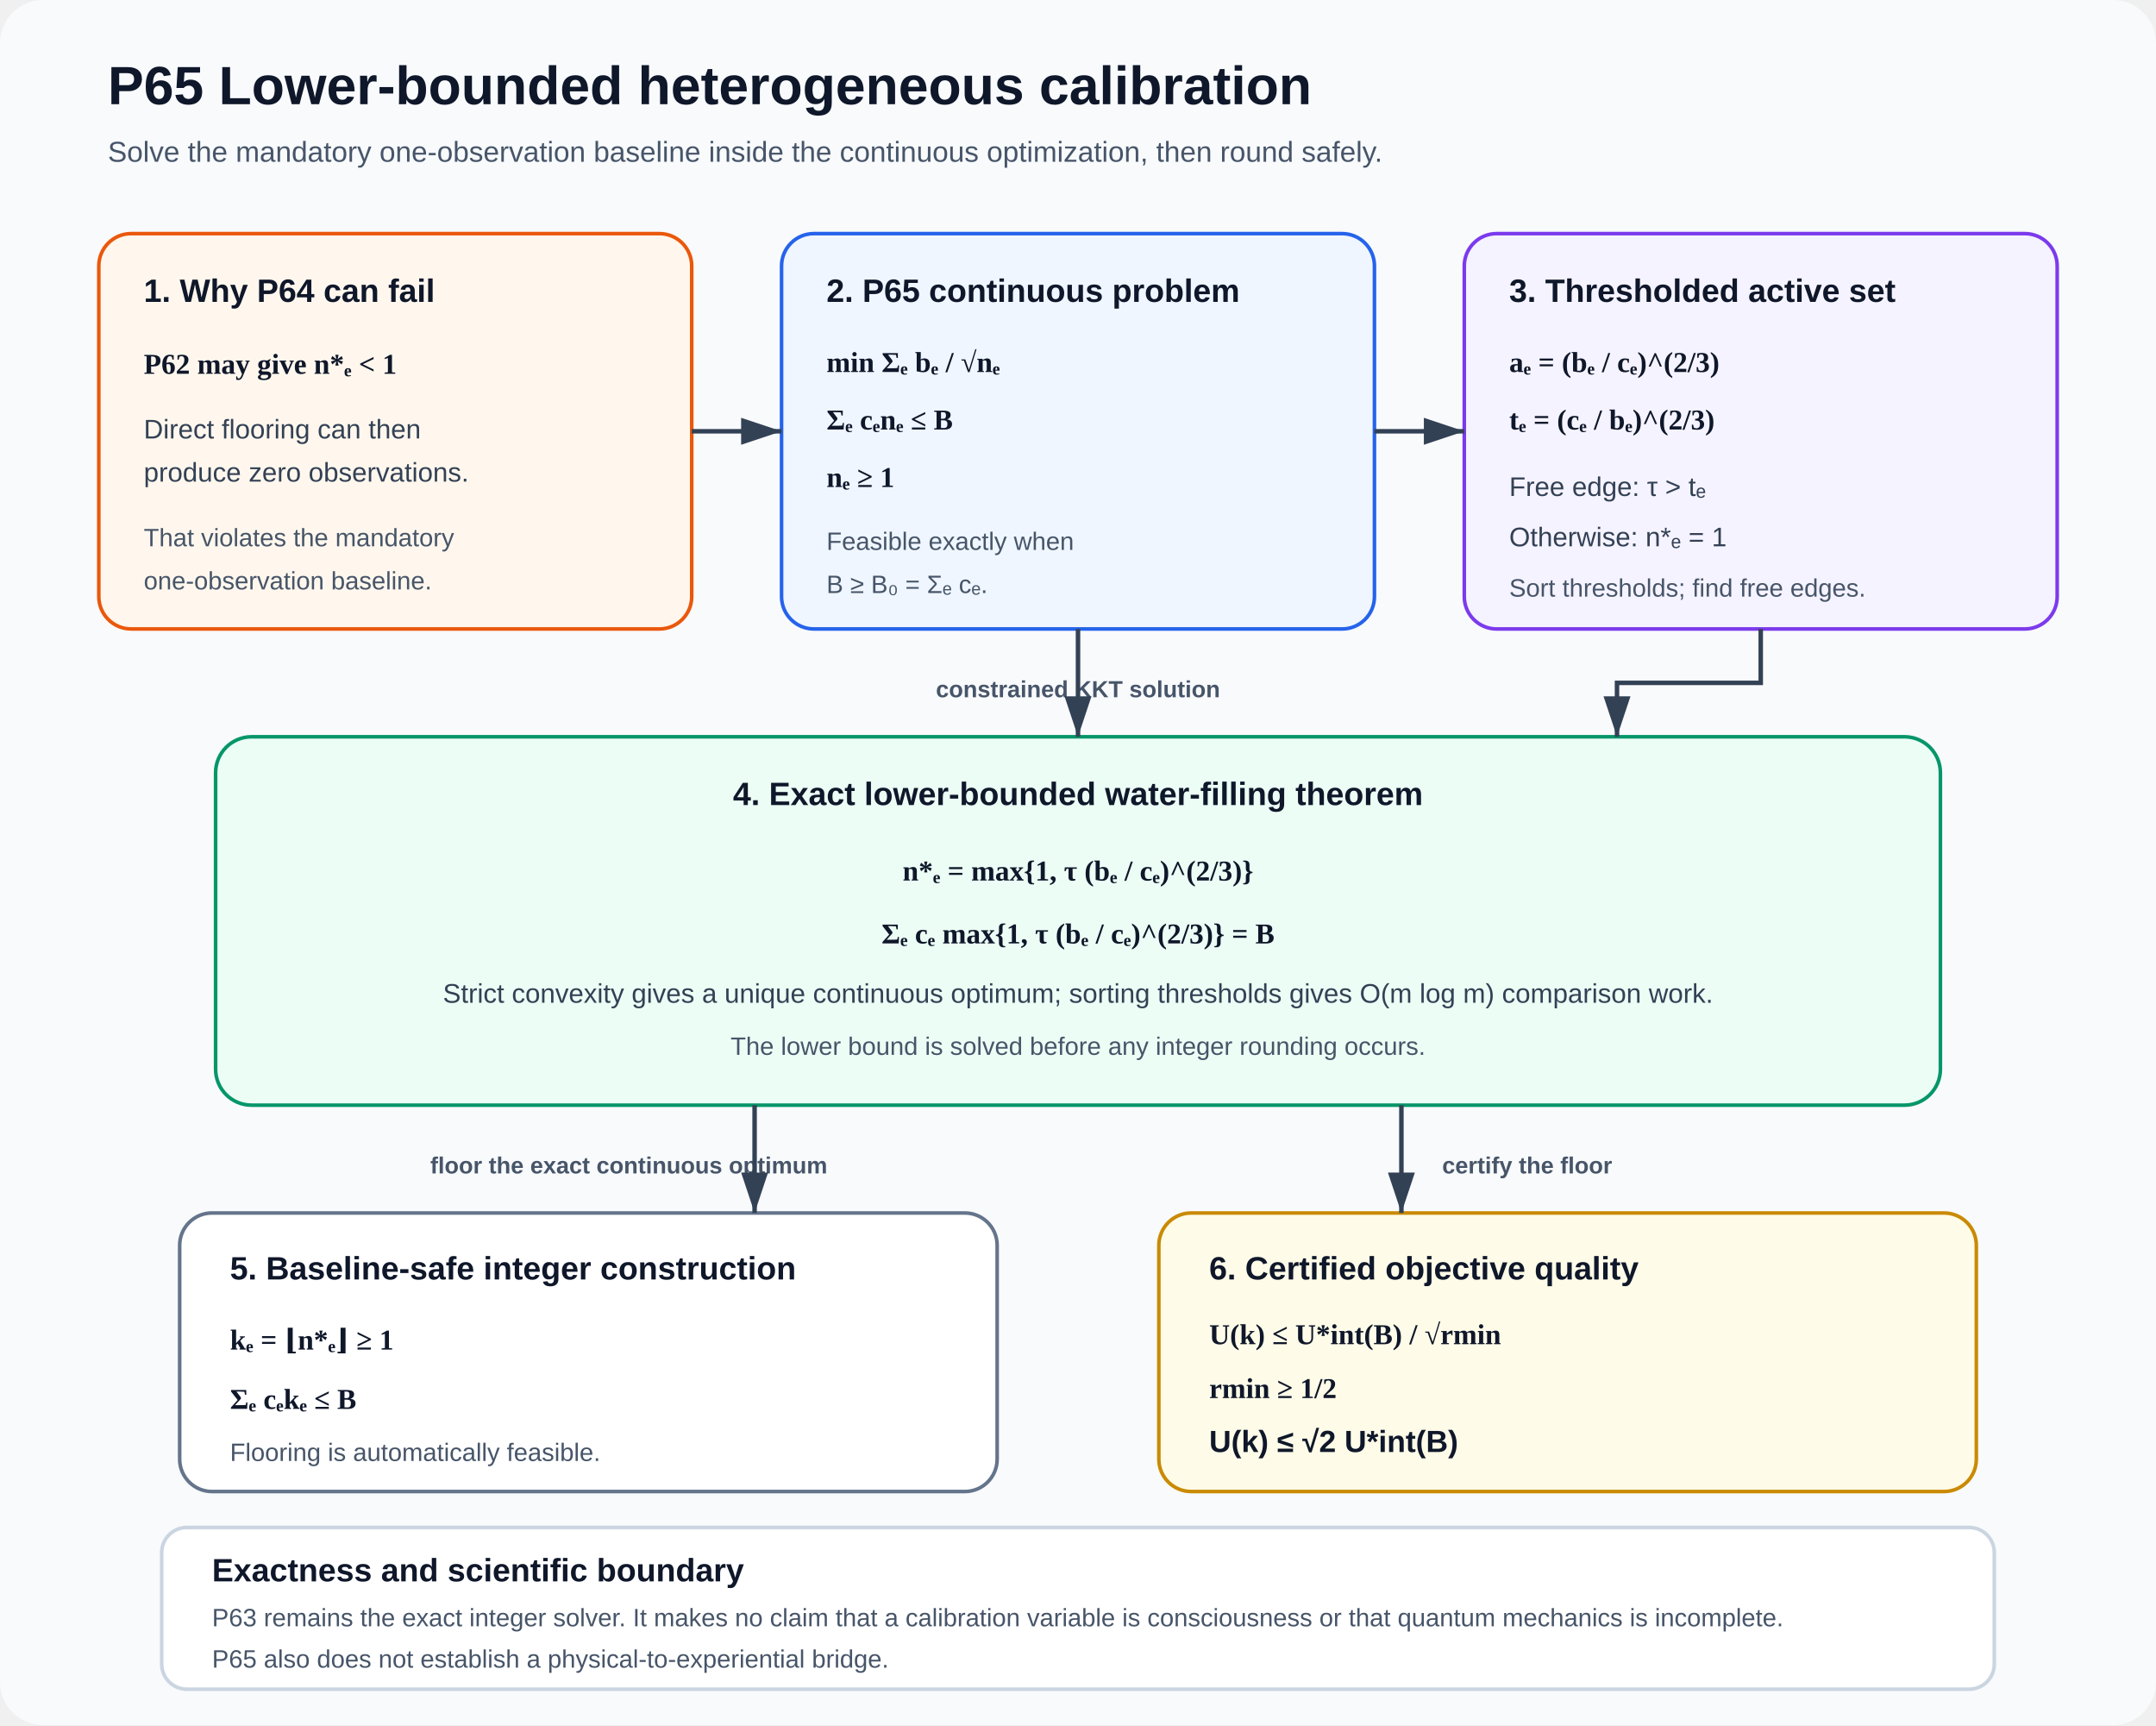
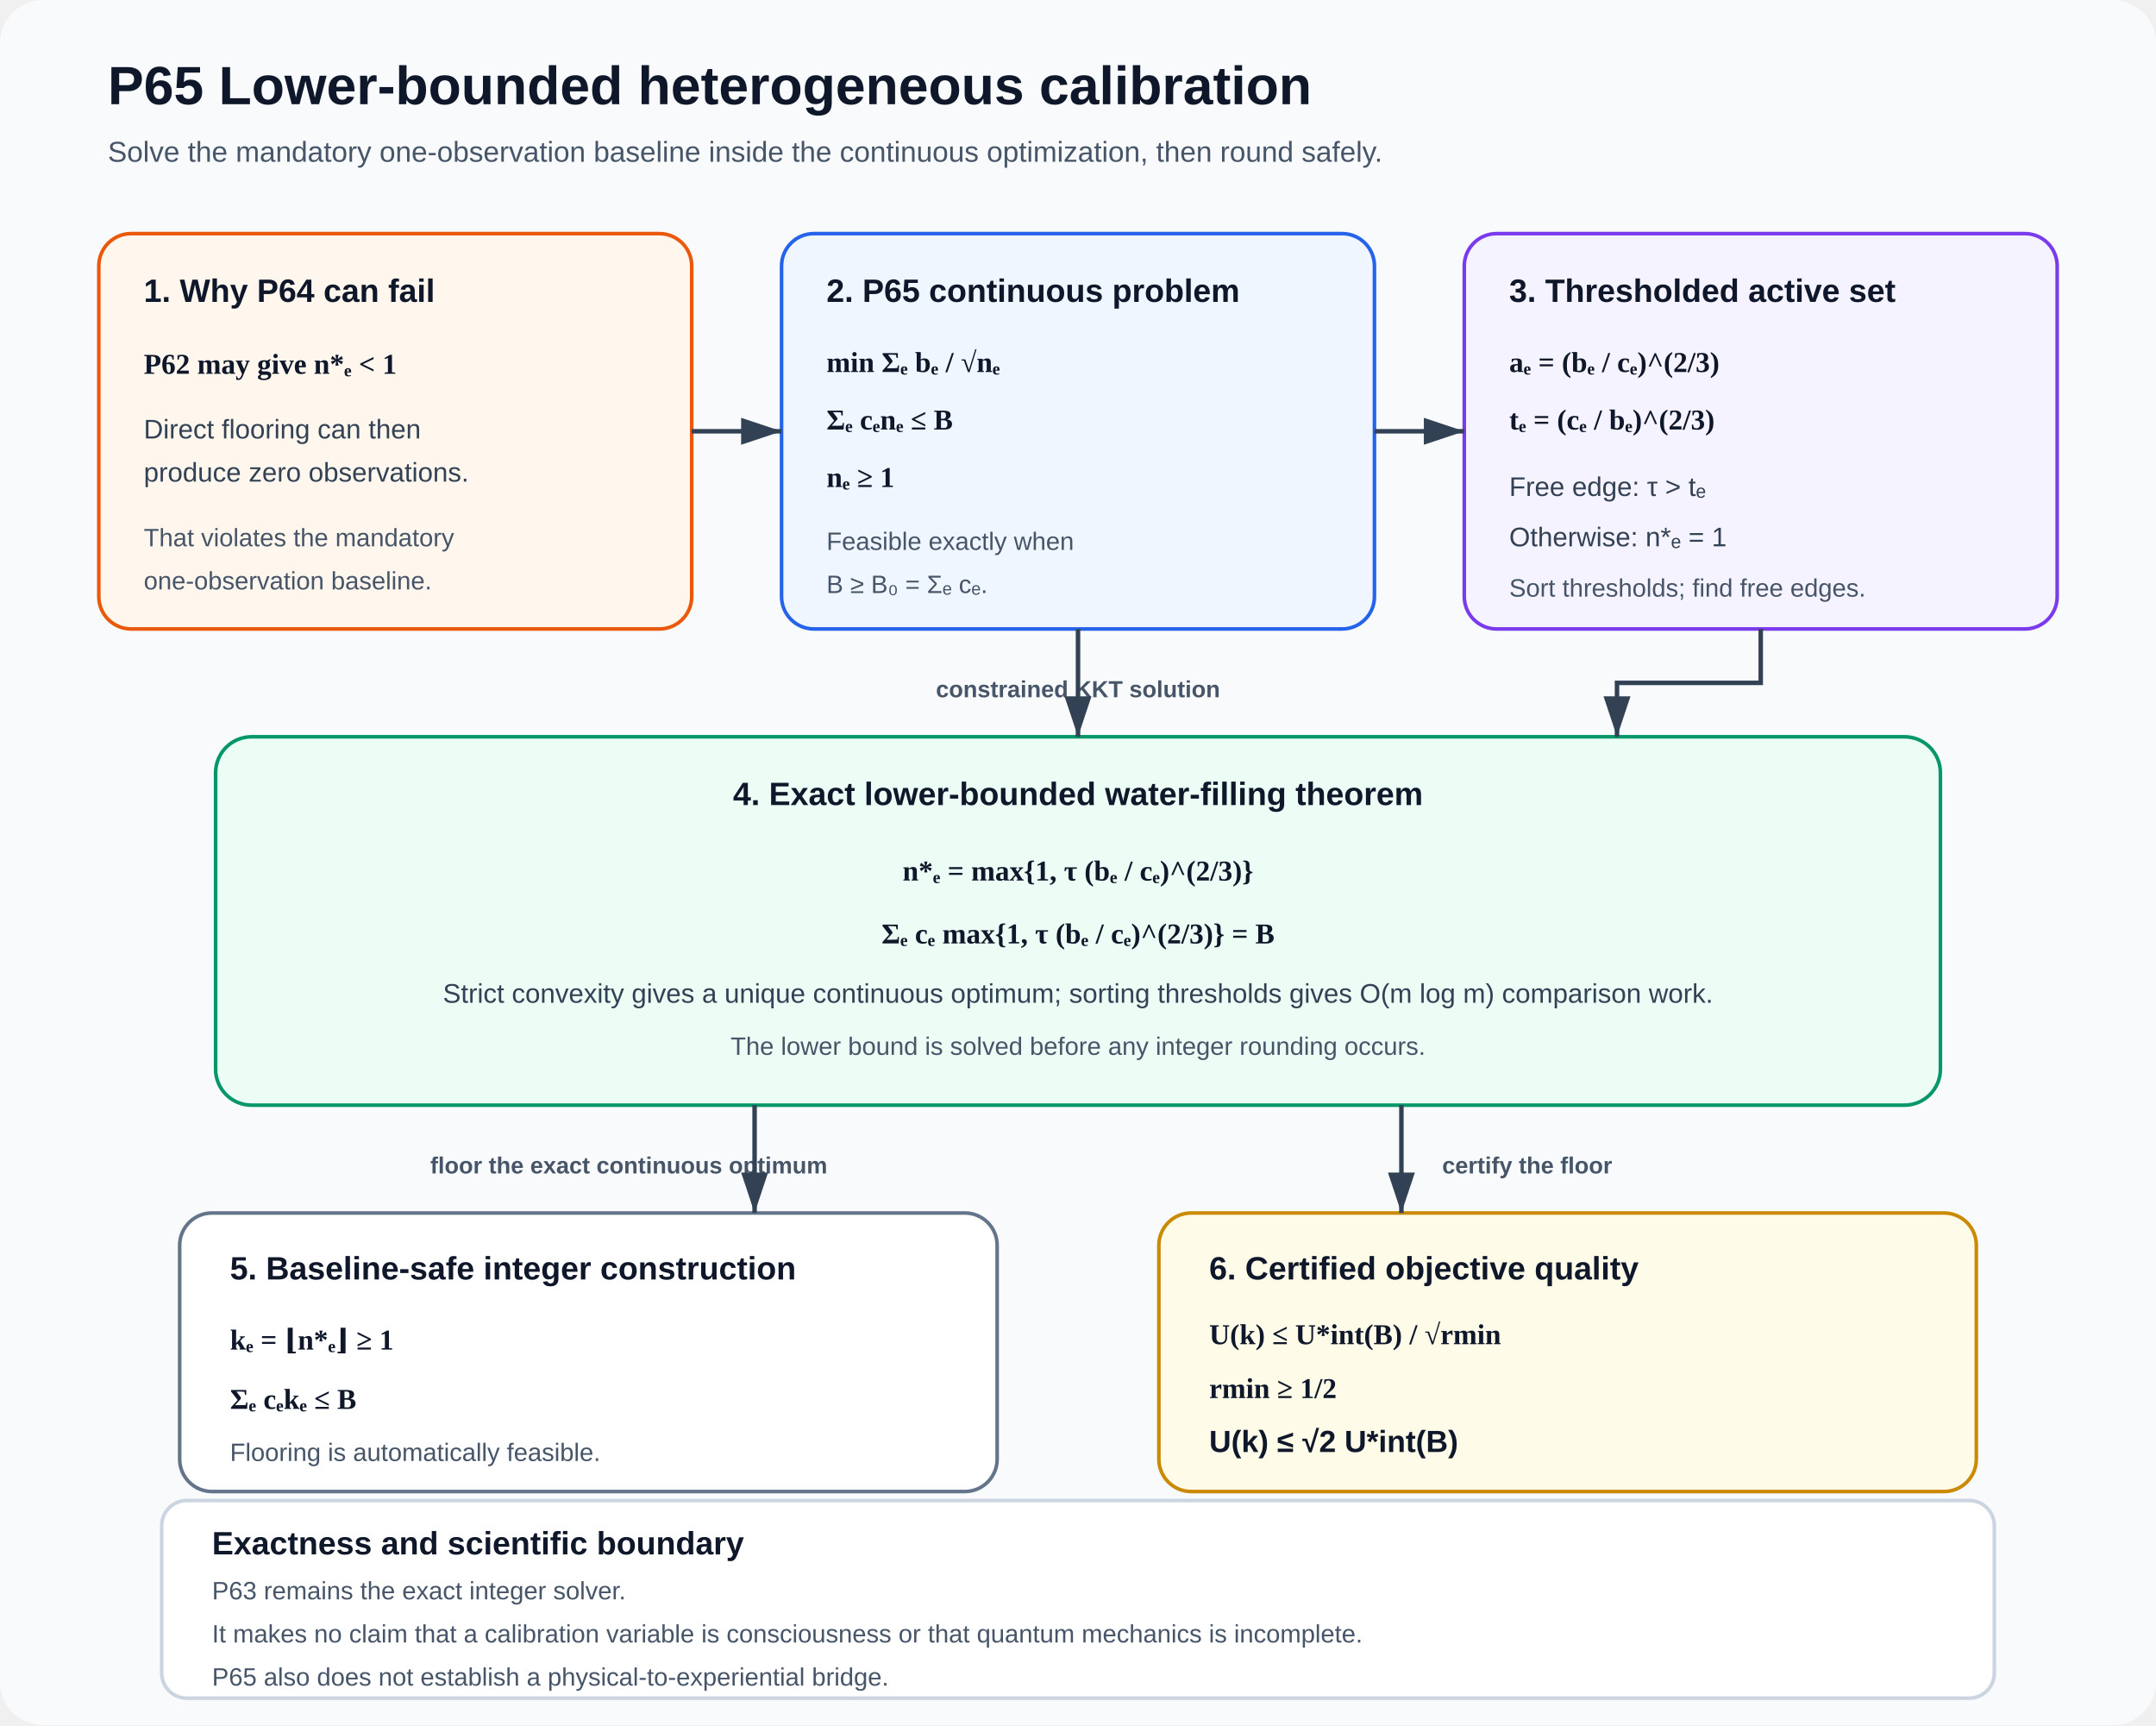
<svg xmlns="http://www.w3.org/2000/svg" width="1200" height="960" viewBox="0 0 1200 960" role="img" aria-labelledby="title desc">
  <defs>
    <marker id="arrow" markerWidth="10" markerHeight="10" refX="9" refY="3" orient="auto" markerUnits="strokeWidth">
      <path d="M0,0 L0,6 L9,3 z" fill="#334155" />
    </marker>
    <style>
      .title{font:700 30px Arial,sans-serif;fill:#0f172a}
      .subtitle{font:400 16px Arial,sans-serif;fill:#475569}
      .head{font:700 18px Arial,sans-serif;fill:#0f172a}
      .copy{font:400 15px Arial,sans-serif;fill:#334155}
      .small{font:400 14px Arial,sans-serif;fill:#475569}
      .eq{font:600 16px Georgia,'Times New Roman',serif;fill:#0f172a}
      .strong{font:700 17px Arial,sans-serif;fill:#0f172a}
      .route{font:700 13px Arial,sans-serif;fill:#475569}
      .arrow{stroke:#334155;stroke-width:2.5;fill:none;marker-end:url(#arrow)}
    </style>
  </defs>
  <rect width="1200" height="960" rx="24" fill="#f8fafc" />
  <text x="60" y="58" class="title">P65  Lower-bounded heterogeneous calibration</text>
  <text x="60" y="90" class="subtitle">Solve the mandatory one-observation baseline inside the continuous optimization, then round safely.</text>
  <g id="block-p64-limit" data-x="55" data-y="130" data-w="330" data-h="220">
    <rect x="55" y="130" width="330" height="220" rx="18" fill="#fff7ed" stroke="#ea580c" stroke-width="2" />
    <text x="80" y="168" class="head">1. Why P64 can fail</text>
    <text x="80" y="208" class="eq">P62 may give n*ₑ &lt; 1</text>
    <text x="80" y="244" class="copy">Direct flooring can then</text>
    <text x="80" y="268" class="copy">produce zero observations.</text>
    <text x="80" y="304" class="small">That violates the mandatory</text>
    <text x="80" y="328" class="small">one-observation baseline.</text>
  </g>
  <g id="block-problem" data-x="435" data-y="130" data-w="330" data-h="220">
    <rect x="435" y="130" width="330" height="220" rx="18" fill="#eff6ff" stroke="#2563eb" stroke-width="2" />
    <text x="460" y="168" class="head">2. P65 continuous problem</text>
    <text x="460" y="207" class="eq">min Σₑ bₑ / √nₑ</text>
    <text x="460" y="239" class="eq">Σₑ cₑnₑ ≤ B</text>
    <text x="460" y="271" class="eq">nₑ ≥ 1</text>
    <text x="460" y="306" class="small">Feasible exactly when</text>
    <text x="460" y="330" class="small">B ≥ B₀ = Σₑ cₑ.</text>
  </g>
  <g id="block-active" data-x="815" data-y="130" data-w="330" data-h="220">
    <rect x="815" y="130" width="330" height="220" rx="18" fill="#f5f3ff" stroke="#7c3aed" stroke-width="2" />
    <text x="840" y="168" class="head">3. Thresholded active set</text>
    <text x="840" y="207" class="eq">aₑ = (bₑ / cₑ)^(2/3)</text>
    <text x="840" y="239" class="eq">tₑ = (cₑ / bₑ)^(2/3)</text>
    <text x="840" y="276" class="copy">Free edge: τ &gt; tₑ</text>
    <text x="840" y="304" class="copy">Otherwise: n*ₑ = 1</text>
    <text x="840" y="332" class="small">Sort thresholds; find free edges.</text>
  </g>
  <path id="arrow-1" class="arrow" d="M385 240 H435" data-source="block-p64-limit" data-target="block-problem" />
  <path id="arrow-2" class="arrow" d="M765 240 H815" data-source="block-problem" data-target="block-active" />
  <text x="600" y="388" class="route" text-anchor="middle">constrained KKT solution</text>
  <g id="block-water" data-x="120" data-y="410" data-w="960" data-h="205">
    <rect x="120" y="410" width="960" height="205" rx="20" fill="#ecfdf5" stroke="#059669" stroke-width="2" />
    <text x="600" y="448" text-anchor="middle" class="head">4. Exact lower-bounded water-filling theorem</text>
    <text x="600" y="490" text-anchor="middle" class="eq">n*ₑ = max{1, τ (bₑ / cₑ)^(2/3)}</text>
    <text x="600" y="525" text-anchor="middle" class="eq">Σₑ cₑ max{1, τ (bₑ / cₑ)^(2/3)} = B</text>
    <text x="600" y="558" text-anchor="middle" class="copy">Strict convexity gives a unique continuous optimum; sorting thresholds gives O(m log m) comparison work.</text>
    <text x="600" y="587" text-anchor="middle" class="small">The lower bound is solved before any integer rounding occurs.</text>
  </g>
  <path id="arrow-3" class="arrow" d="M600 350 V410" data-source="block-problem" data-target="block-water" />
  <path id="arrow-4" class="arrow" d="M980 350 V380 H900 V410" data-source="block-active" data-target="block-water" />
  <text x="350" y="653" class="route" text-anchor="middle">floor the exact continuous optimum</text>
  <text x="850" y="653" class="route" text-anchor="middle">certify the floor</text>
  <g id="block-floor" data-x="100" data-y="675" data-w="455" data-h="155">
    <rect x="100" y="675" width="455" height="155" rx="18" fill="#ffffff" stroke="#64748b" stroke-width="2" />
    <text x="128" y="712" class="head">5. Baseline-safe integer construction</text>
    <text x="128" y="751" class="eq">kₑ = ⌊n*ₑ⌋ ≥ 1</text>
    <text x="128" y="784" class="eq">Σₑ cₑkₑ ≤ B</text>
    <text x="128" y="813" class="small">Flooring is automatically feasible.</text>
  </g>
  <g id="block-certificate" data-x="645" data-y="675" data-w="455" data-h="155">
    <rect x="645" y="675" width="455" height="155" rx="18" fill="#fefce8" stroke="#ca8a04" stroke-width="2" />
    <text x="673" y="712" class="head">6. Certified objective quality</text>
    <text x="673" y="748" class="eq">U(k) ≤ U*int(B) / √rmin</text>
    <text x="673" y="778" class="eq">rmin ≥ 1/2</text>
    <text x="673" y="808" class="strong">U(k) ≤ √2 U*int(B)</text>
  </g>
  <path id="arrow-5" class="arrow" d="M420 615 V675" data-source="block-water" data-target="block-floor" />
  <path id="arrow-6" class="arrow" d="M780 615 V675" data-source="block-water" data-target="block-certificate" />
-   <g id="block-boundary" data-x="90" data-y="850" data-w="1020" data-h="90">
-     <rect x="90" y="850" width="1020" height="90" rx="14" fill="#ffffff" stroke="#cbd5e1" stroke-width="2" />
-     <text x="118" y="880" class="head">Exactness and scientific boundary</text>
-     <text x="118" y="905" class="small">P63 remains the exact integer solver. It makes no claim that a calibration variable is consciousness or that quantum mechanics is incomplete.</text>
-     <text x="118" y="928" class="small">P65 also does not establish a physical-to-experiential bridge.</text>
+   <g id="block-boundary" data-x="90" data-y="835" data-w="1020" data-h="110">
+     <rect x="90" y="835" width="1020" height="110" rx="14" fill="#ffffff" stroke="#cbd5e1" stroke-width="2" />
+     <text x="118" y="865" class="head">Exactness and scientific boundary</text>
+     <text x="118" y="890" class="small">P63 remains the exact integer solver.</text>
+     <text x="118" y="914" class="small">It makes no claim that a calibration variable is consciousness or that quantum mechanics is incomplete.</text>
+     <text x="118" y="938" class="small">P65 also does not establish a physical-to-experiential bridge.</text>
  </g>
</svg>
